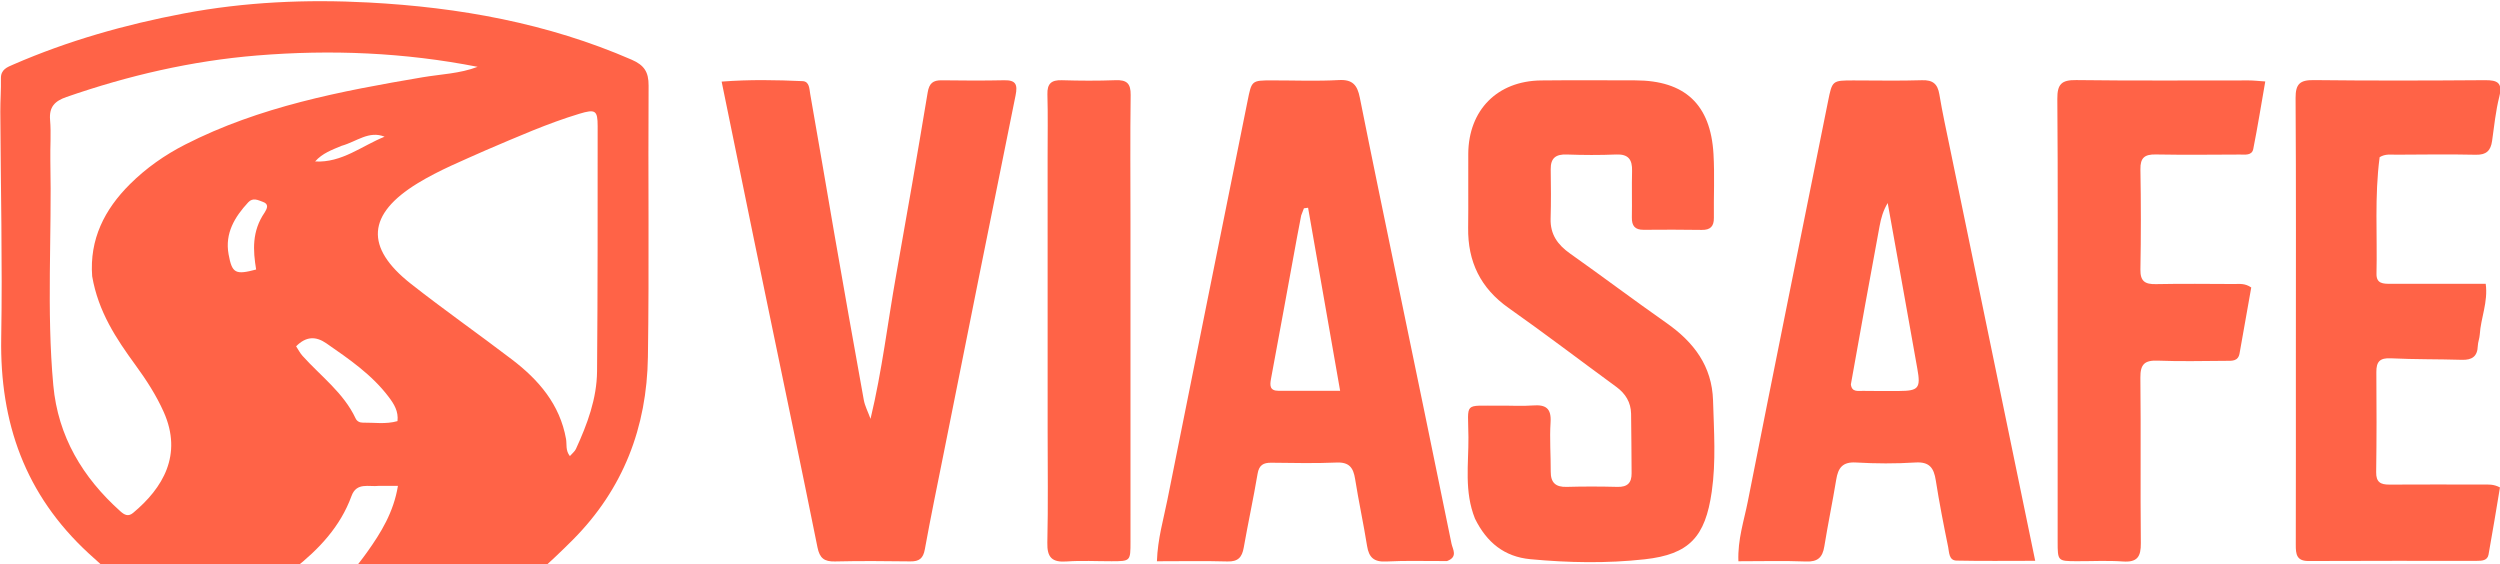
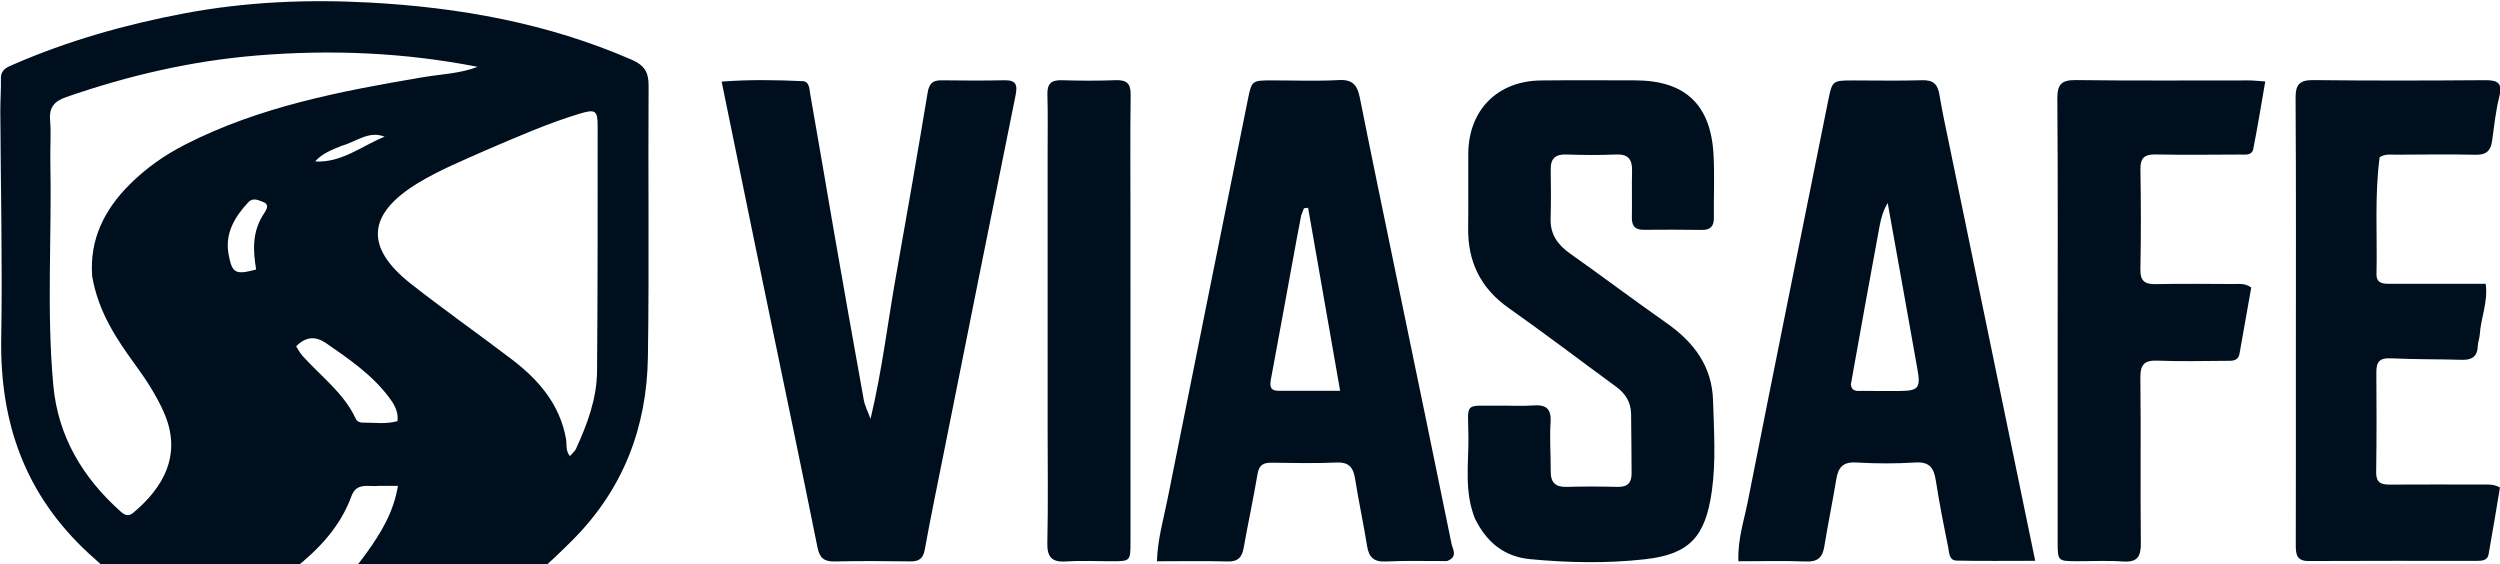
<svg xmlns="http://www.w3.org/2000/svg" version="1.1" viewBox="85 393 861 194">
-   <path fill="#ff6347" opacity="1" stroke="none" d=" M228.493,621.572     C219.129,627.052 210.058,632.315 200.999,637.601     C198.568,639.019 196.23,639.612 193.502,638.099     C165.608,622.63 139.097,605.318 115.513,583.559     C93.619,563.36 84.911,538.558 85.418,509.356     C85.869,483.405 85.233,457.436 85.112,431.474     C85.094,427.65 85.396,423.823 85.318,420.002     C85.255,416.921 87.495,416.129 89.605,415.211     C108.455,407.017 128.086,401.471 148.262,397.646     C169.325,393.652 190.598,392.731 211.885,393.857     C243.102,395.509 273.596,400.971 302.526,413.552     C306.835,415.426 308.408,417.751 308.376,422.479     C308.166,453.631 308.604,484.791 308.14,515.938     C307.779,540.125 299.697,561.393 282.288,578.908     C266.099,595.196 248.009,608.959 228.493,621.572 M116.744,488.147     C115.794,475.41 120.975,465.161 129.747,456.433     C135.338,450.869 141.758,446.367 148.759,442.794     C174.45,429.683 202.373,424.393 230.447,419.627     C236.805,418.547 243.362,418.368 249.494,416.016     C224.27,411.066 198.964,410.017 173.474,412.11     C150.959,413.958 129.192,419.014 107.895,426.403     C103.901,427.789 101.861,429.791 102.247,434.326     C102.641,438.956 102.241,443.648 102.339,448.31     C102.881,474.097 100.994,499.925 103.355,525.676     C104.972,543.312 113.457,557.443 126.468,569.1     C127.855,570.342 129.165,571.038 130.838,569.643     C141.128,561.067 147.942,549.638 141.401,534.927     C138.818,529.119 135.372,523.821 131.632,518.694     C125.032,509.647 118.848,500.378 116.744,488.147 M252.202,444.792     C244.305,448.328 236.259,451.585 228.854,456.105     C211.419,466.749 210.554,478.196 226.53,490.752     C237.91,499.697 249.779,508.017 261.295,516.793     C270.513,523.817 277.814,532.239 279.942,544.188     C280.266,546.009 279.697,548.118 281.271,550.077     C282.115,549.102 282.96,548.469 283.348,547.626     C287.255,539.114 290.543,530.321 290.625,520.869     C290.868,492.73 290.815,464.587 290.831,436.446     C290.834,430.977 290.032,430.519 284.513,432.187     C273.656,435.468 263.311,440.063 252.202,444.792 M215.437,560.336     C212.024,560.731 207.815,559.001 206.058,563.827     C202.219,574.371 194.836,582.159 186.258,588.924     C180.579,593.403 174.652,597.569 168.675,601.994     C172.503,605.659 176.959,607.636 180.833,610.441     C182.599,611.72 183.836,610.804 185.233,609.716     C195.114,602.014 204.12,593.402 211.404,583.201     C216.192,576.495 220.563,569.431 222.048,560.337     C219.86,560.337 218.077,560.337 215.437,560.336 M186.981,512.269     C187.706,513.366 188.307,514.573 189.174,515.541     C195.467,522.569 203.33,528.257 207.478,537.117     C207.924,538.07 208.868,538.574 209.936,538.558     C213.866,538.501 217.843,539.184 221.897,538.033     C222.277,534.636 220.711,532.151 218.896,529.743     C213.086,522.031 205.25,516.693 197.453,511.278     C193.784,508.729 190.424,508.79 186.981,512.269 M176.167,466.155     C177.025,464.77 177.676,463.284 175.577,462.538     C173.942,461.958 172.124,460.911 170.492,462.678     C165.822,467.73 162.414,473.341 163.724,480.57     C164.918,487.158 166.081,487.718 173.214,485.823     C172.137,479.258 171.689,472.658 176.167,466.155 M202.623,443.227     C199.379,444.596 196.022,445.764 193.527,448.609     C202.733,449.115 209.595,443.234 217.457,440.077     C212.005,437.915 207.96,441.722 202.623,443.227 z" />
-   <path fill="#ff6347" opacity="1" stroke="none" d=" M583.366,586.224     C576.101,586.268 569.257,586.015 562.446,586.379     C558.222,586.605 556.457,585.026 555.817,581.02     C554.585,573.315 552.923,565.679 551.701,557.973     C551.088,554.109 549.704,552.105 545.314,552.298     C537.832,552.628 530.324,552.436 522.828,552.363     C520.096,552.336 518.616,553.176 518.111,556.169     C516.676,564.682 514.836,573.125 513.335,581.628     C512.749,584.946 511.358,586.47 507.746,586.367     C499.809,586.14 491.86,586.297 483.442,586.297     C483.705,578.536 485.717,571.84 487.063,565.08     C496.179,519.302 505.461,473.557 514.659,427.796     C516.082,420.712 516.011,420.693 523.148,420.687     C530.812,420.681 538.492,420.996 546.132,420.574     C550.898,420.31 552.473,422.389 553.311,426.583     C557.508,447.582 561.873,468.547 566.204,489.519     C572.45,519.759 578.749,549.988 584.902,580.247     C585.29,582.157 587.217,584.8 583.366,586.224 M533.131,467.196     C532.663,469.637 532.177,472.074 531.728,474.519     C528.734,490.851 525.775,507.19 522.726,523.512     C522.289,525.852 522.348,527.578 525.291,527.589     C532.076,527.613 538.861,527.597 546.541,527.597     C542.778,506.101 539.141,485.325 535.503,464.548     C535.026,464.613 534.548,464.678 534.07,464.743     C533.822,465.346 533.573,465.95 533.131,467.196 z" />
-   <path fill="#ff6347" opacity="1" stroke="none" d=" M756.669,444.495     C766.45,491.7 776.101,538.503 785.924,586.143     C776.347,586.143 767.591,586.26 758.842,586.073     C756.166,586.015 756.316,583.212 755.951,581.428     C754.386,573.784 752.889,566.119 751.68,558.412     C751.014,554.165 749.516,551.976 744.67,552.281     C737.864,552.709 730.993,552.681 724.183,552.282     C719.571,552.012 718.058,554.144 717.401,558.143     C716.137,565.844 714.54,573.49 713.295,581.193     C712.688,584.951 711.053,586.537 707.036,586.381     C699.418,586.085 691.78,586.295 683.704,586.295     C683.418,578.834 685.639,572.325 686.934,565.766     C696.012,519.801 705.333,473.885 714.568,427.951     C716.025,420.702 716.006,420.697 723.433,420.698     C731.266,420.698 739.104,420.877 746.929,420.627     C750.683,420.507 752.318,421.896 752.917,425.513     C753.948,431.736 755.313,437.903 756.669,444.495 M722.443,525.374     C722.745,528.151 724.92,527.587 726.633,527.62     C730.785,527.698 734.94,527.664 739.093,527.652     C745.755,527.632 746.535,526.644 745.336,520.016     C743.745,511.216 742.2,502.408 740.626,493.605     C738.798,483.376 736.959,473.149 735.124,462.922     C733.554,465.52 732.828,468.159 732.333,470.84     C729.023,488.746 725.763,506.661 722.443,525.374 z" />
-   <path fill="#ff6347" opacity="1" stroke="none" d=" M592.989,571.63     C589.231,562.271 590.797,552.84 590.729,543.59     C590.638,531.144 588.828,532.844 601.457,532.704     C605.287,532.662 609.136,532.929 612.945,532.638     C617.376,532.299 619.327,533.628 619.017,538.454     C618.656,544.089 619.099,549.772 619.071,555.434     C619.053,559.24 620.765,560.795 624.58,560.683     C630.404,560.511 636.24,560.533 642.066,560.683     C645.495,560.772 646.961,559.291 646.923,555.963     C646.845,549.139 646.878,542.313 646.747,535.49     C646.672,531.574 644.838,528.564 641.657,526.239     C629.292,517.201 617.112,507.903 604.593,499.084     C594.884,492.244 590.471,483.119 590.63,471.434     C590.745,462.941 590.61,454.445 590.671,445.951     C590.778,430.898 600.684,420.872 615.733,420.705     C626.558,420.585 637.385,420.661 648.212,420.679     C665.243,420.707 674.137,428.925 675.126,446.022     C675.548,453.327 675.168,460.676 675.261,468.003     C675.299,470.967 674.05,472.225 671.086,472.182     C664.424,472.088 657.761,472.072 651.1,472.144     C648.073,472.176 646.958,470.784 647.012,467.876     C647.11,462.548 646.946,457.215 647.085,451.888     C647.186,447.978 645.842,446.029 641.59,446.208     C635.937,446.447 630.261,446.418 624.605,446.211     C620.828,446.073 619.007,447.421 619.068,451.319     C619.157,456.979 619.197,462.646 619.031,468.303     C618.871,473.717 621.462,477.298 625.712,480.306     C636.856,488.191 647.771,496.402 658.946,504.242     C668.318,510.817 674.622,519.048 674.973,530.94     C675.283,541.417 676.021,551.922 674.526,562.347     C672.297,577.9 666.82,583.919 651.437,585.623     C638.394,587.068 625.192,586.82 612.07,585.588     C603.112,584.747 597.053,579.863 592.989,571.63 z" />
-   <path fill="#ff6347" opacity="1" stroke="none" d=" M344.615,475.216     C340.929,457.113 337.297,439.428 333.533,421.103     C343.259,420.356 352.347,420.541 361.421,420.945     C363.799,421.051 363.731,423.64 364.021,425.276     C366.864,441.295 369.531,457.346 372.323,473.375     C375.656,492.505 379.03,511.627 382.488,530.735     C382.864,532.812 383.908,534.768 384.812,537.247     C388.798,520.648 390.718,504.051 393.648,487.641     C397.381,466.728 401.013,445.794 404.492,424.837     C405.02,421.661 406.334,420.611 409.358,420.655     C416.52,420.761 423.687,420.788 430.848,420.641     C434.837,420.56 435.529,422.082 434.767,425.837     C426.431,466.865 418.249,507.923 410.035,548.975     C407.82,560.044 405.525,571.098 403.51,582.203     C402.944,585.318 401.575,586.385 398.538,586.344     C389.876,586.226 381.208,586.16 372.549,586.365     C368.88,586.452 367.292,585.241 366.543,581.519     C361.035,554.168 355.31,526.862 349.648,499.543     C347.996,491.572 346.329,483.604 344.615,475.216 z" />
-   <path fill="#ff6347" opacity="1" stroke="none" d=" M904.547,447.133     C902.764,460.684 903.776,473.997 903.464,487.282     C903.383,490.724 905.806,490.748 908.266,490.744     C917.262,490.731 926.258,490.74 935.253,490.741     C937.059,490.741 938.865,490.741 941.079,490.741     C941.939,497.043 939.368,502.525 939.031,508.222     C938.953,509.535 938.399,510.825 938.355,512.135     C938.231,515.758 936.368,517.028 932.879,516.922     C924.726,516.673 916.558,516.805 908.415,516.402     C904.632,516.215 903.387,517.535 903.417,521.163     C903.515,532.656 903.515,544.152 903.354,555.645     C903.306,559.082 904.894,559.915 907.906,559.896     C918.734,559.828 929.562,559.867 940.39,559.882     C942.035,559.884 943.721,559.69 945.985,560.872     C944.707,568.47 943.461,576.252 942.05,584.004     C941.672,586.083 939.738,586.151 938.043,586.153     C918.719,586.169 899.395,586.114 880.072,586.213     C875.932,586.235 875.66,583.852 875.668,580.694     C875.722,559.871 875.694,539.048 875.695,518.224     C875.695,487.739 875.794,457.253 875.6,426.769     C875.569,421.907 877.105,420.532 881.862,420.587     C901.517,420.815 921.176,420.762 940.832,420.614     C945.162,420.582 946.959,421.511 945.756,426.308     C944.509,431.283 943.989,436.447 943.273,441.545     C942.806,444.875 941.295,446.375 937.692,446.296     C928.534,446.097 919.369,446.226 910.207,446.275     C908.4,446.285 906.53,445.928 904.547,447.133 z" />
-   <path fill="#ff6347" opacity="1" stroke="none" d=" M793.654,512     C793.654,483.352 793.773,455.204 793.545,427.058     C793.504,421.989 794.995,420.515 800.036,420.582     C819.852,420.844 839.674,420.679 859.494,420.698     C861.122,420.7 862.75,420.897 865.158,421.055     C863.751,429.102 862.532,436.729 861.028,444.298     C860.56,446.654 858.186,446.219 856.417,446.227     C846.757,446.27 837.095,446.372 827.438,446.198     C823.634,446.129 822.089,447.308 822.16,451.325     C822.365,462.814 822.367,474.311 822.159,485.799     C822.085,489.874 823.737,490.93 827.492,490.853     C836.482,490.67 845.479,490.781 854.473,490.813     C856.261,490.819 858.138,490.493 860.33,492.008     C859.011,499.447 857.653,507.079 856.305,514.712     C855.812,517.503 853.62,517.262 851.648,517.271     C843.82,517.307 835.983,517.519 828.168,517.207     C823.632,517.025 822.09,518.416 822.146,523.096     C822.371,542.08 822.101,561.07 822.304,580.055     C822.354,584.738 821.078,586.721 816.134,586.373     C810.831,585.999 805.481,586.299 800.151,586.275     C793.679,586.246 793.658,586.233 793.656,579.455     C793.646,557.136 793.654,534.818 793.654,512 z" />
-   <path fill="#ff6347" opacity="1" stroke="none" d=" M445.798,447     C445.793,439.505 445.931,432.506 445.727,425.517     C445.619,421.781 447.094,420.517 450.716,420.629     C456.872,420.818 463.045,420.851 469.198,420.619     C473.049,420.474 474.454,421.72 474.399,425.73     C474.201,440.216 474.333,454.707 474.335,469.197     C474.34,506.003 474.348,542.81 474.342,579.616     C474.341,586.269 474.314,586.278 467.835,586.291     C462.672,586.302 457.489,586.005 452.352,586.368     C447.36,586.721 445.583,585.015 445.702,579.901     C446.002,567.084 445.808,554.256 445.807,541.432     C445.806,510.121 445.802,478.811 445.798,447 z" />
+   <path fill="#000f1e" opacity="1" stroke="none" d=" M228.493,621.572     C219.129,627.052 210.058,632.315 200.999,637.601     C198.568,639.019 196.23,639.612 193.502,638.099     C165.608,622.63 139.097,605.318 115.513,583.559     C93.619,563.36 84.911,538.558 85.418,509.356     C85.869,483.405 85.233,457.436 85.112,431.474     C85.094,427.65 85.396,423.823 85.318,420.002     C85.255,416.921 87.495,416.129 89.605,415.211     C108.455,407.017 128.086,401.471 148.262,397.646     C169.325,393.652 190.598,392.731 211.885,393.857     C243.102,395.509 273.596,400.971 302.526,413.552     C306.835,415.426 308.408,417.751 308.376,422.479     C308.166,453.631 308.604,484.791 308.14,515.938     C307.779,540.125 299.697,561.393 282.288,578.908     C266.099,595.196 248.009,608.959 228.493,621.572 M116.744,488.147     C115.794,475.41 120.975,465.161 129.747,456.433     C135.338,450.869 141.758,446.367 148.759,442.794     C174.45,429.683 202.373,424.393 230.447,419.627     C236.805,418.547 243.362,418.368 249.494,416.016     C224.27,411.066 198.964,410.017 173.474,412.11     C150.959,413.958 129.192,419.014 107.895,426.403     C103.901,427.789 101.861,429.791 102.247,434.326     C102.641,438.956 102.241,443.648 102.339,448.31     C102.881,474.097 100.994,499.925 103.355,525.676     C104.972,543.312 113.457,557.443 126.468,569.1     C127.855,570.342 129.165,571.038 130.838,569.643     C141.128,561.067 147.942,549.638 141.401,534.927     C138.818,529.119 135.372,523.821 131.632,518.694     C125.032,509.647 118.848,500.378 116.744,488.147 M252.202,444.792     C244.305,448.328 236.259,451.585 228.854,456.105     C211.419,466.749 210.554,478.196 226.53,490.752     C237.91,499.697 249.779,508.017 261.295,516.793     C270.513,523.817 277.814,532.239 279.942,544.188     C280.266,546.009 279.697,548.118 281.271,550.077     C282.115,549.102 282.96,548.469 283.348,547.626     C287.255,539.114 290.543,530.321 290.625,520.869     C290.868,492.73 290.815,464.587 290.831,436.446     C290.834,430.977 290.032,430.519 284.513,432.187     C273.656,435.468 263.311,440.063 252.202,444.792 M215.437,560.336     C212.024,560.731 207.815,559.001 206.058,563.827     C202.219,574.371 194.836,582.159 186.258,588.924     C180.579,593.403 174.652,597.569 168.675,601.994     C172.503,605.659 176.959,607.636 180.833,610.441     C182.599,611.72 183.836,610.804 185.233,609.716     C195.114,602.014 204.12,593.402 211.404,583.201     C216.192,576.495 220.563,569.431 222.048,560.337     C219.86,560.337 218.077,560.337 215.437,560.336 M186.981,512.269     C187.706,513.366 188.307,514.573 189.174,515.541     C195.467,522.569 203.33,528.257 207.478,537.117     C207.924,538.07 208.868,538.574 209.936,538.558     C213.866,538.501 217.843,539.184 221.897,538.033     C222.277,534.636 220.711,532.151 218.896,529.743     C213.086,522.031 205.25,516.693 197.453,511.278     C193.784,508.729 190.424,508.79 186.981,512.269 M176.167,466.155     C177.025,464.77 177.676,463.284 175.577,462.538     C173.942,461.958 172.124,460.911 170.492,462.678     C165.822,467.73 162.414,473.341 163.724,480.57     C164.918,487.158 166.081,487.718 173.214,485.823     C172.137,479.258 171.689,472.658 176.167,466.155 M202.623,443.227     C199.379,444.596 196.022,445.764 193.527,448.609     C202.733,449.115 209.595,443.234 217.457,440.077     C212.005,437.915 207.96,441.722 202.623,443.227 z" />
+   <path fill="#000f1e" opacity="1" stroke="none" d=" M583.366,586.224     C576.101,586.268 569.257,586.015 562.446,586.379     C558.222,586.605 556.457,585.026 555.817,581.02     C554.585,573.315 552.923,565.679 551.701,557.973     C551.088,554.109 549.704,552.105 545.314,552.298     C537.832,552.628 530.324,552.436 522.828,552.363     C520.096,552.336 518.616,553.176 518.111,556.169     C516.676,564.682 514.836,573.125 513.335,581.628     C512.749,584.946 511.358,586.47 507.746,586.367     C499.809,586.14 491.86,586.297 483.442,586.297     C483.705,578.536 485.717,571.84 487.063,565.08     C496.179,519.302 505.461,473.557 514.659,427.796     C516.082,420.712 516.011,420.693 523.148,420.687     C530.812,420.681 538.492,420.996 546.132,420.574     C550.898,420.31 552.473,422.389 553.311,426.583     C557.508,447.582 561.873,468.547 566.204,489.519     C572.45,519.759 578.749,549.988 584.902,580.247     C585.29,582.157 587.217,584.8 583.366,586.224 M533.131,467.196     C532.663,469.637 532.177,472.074 531.728,474.519     C528.734,490.851 525.775,507.19 522.726,523.512     C522.289,525.852 522.348,527.578 525.291,527.589     C532.076,527.613 538.861,527.597 546.541,527.597     C542.778,506.101 539.141,485.325 535.503,464.548     C535.026,464.613 534.548,464.678 534.07,464.743     C533.822,465.346 533.573,465.95 533.131,467.196 z" />
+   <path fill="#000f1e" opacity="1" stroke="none" d=" M756.669,444.495     C766.45,491.7 776.101,538.503 785.924,586.143     C776.347,586.143 767.591,586.26 758.842,586.073     C756.166,586.015 756.316,583.212 755.951,581.428     C754.386,573.784 752.889,566.119 751.68,558.412     C751.014,554.165 749.516,551.976 744.67,552.281     C737.864,552.709 730.993,552.681 724.183,552.282     C719.571,552.012 718.058,554.144 717.401,558.143     C716.137,565.844 714.54,573.49 713.295,581.193     C712.688,584.951 711.053,586.537 707.036,586.381     C699.418,586.085 691.78,586.295 683.704,586.295     C683.418,578.834 685.639,572.325 686.934,565.766     C696.012,519.801 705.333,473.885 714.568,427.951     C716.025,420.702 716.006,420.697 723.433,420.698     C731.266,420.698 739.104,420.877 746.929,420.627     C750.683,420.507 752.318,421.896 752.917,425.513     C753.948,431.736 755.313,437.903 756.669,444.495 M722.443,525.374     C722.745,528.151 724.92,527.587 726.633,527.62     C730.785,527.698 734.94,527.664 739.093,527.652     C745.755,527.632 746.535,526.644 745.336,520.016     C743.745,511.216 742.2,502.408 740.626,493.605     C738.798,483.376 736.959,473.149 735.124,462.922     C733.554,465.52 732.828,468.159 732.333,470.84     C729.023,488.746 725.763,506.661 722.443,525.374 z" />
+   <path fill="#000f1e" opacity="1" stroke="none" d=" M592.989,571.63     C589.231,562.271 590.797,552.84 590.729,543.59     C590.638,531.144 588.828,532.844 601.457,532.704     C605.287,532.662 609.136,532.929 612.945,532.638     C617.376,532.299 619.327,533.628 619.017,538.454     C618.656,544.089 619.099,549.772 619.071,555.434     C619.053,559.24 620.765,560.795 624.58,560.683     C630.404,560.511 636.24,560.533 642.066,560.683     C645.495,560.772 646.961,559.291 646.923,555.963     C646.845,549.139 646.878,542.313 646.747,535.49     C646.672,531.574 644.838,528.564 641.657,526.239     C629.292,517.201 617.112,507.903 604.593,499.084     C594.884,492.244 590.471,483.119 590.63,471.434     C590.745,462.941 590.61,454.445 590.671,445.951     C590.778,430.898 600.684,420.872 615.733,420.705     C626.558,420.585 637.385,420.661 648.212,420.679     C665.243,420.707 674.137,428.925 675.126,446.022     C675.548,453.327 675.168,460.676 675.261,468.003     C675.299,470.967 674.05,472.225 671.086,472.182     C664.424,472.088 657.761,472.072 651.1,472.144     C648.073,472.176 646.958,470.784 647.012,467.876     C647.11,462.548 646.946,457.215 647.085,451.888     C647.186,447.978 645.842,446.029 641.59,446.208     C635.937,446.447 630.261,446.418 624.605,446.211     C620.828,446.073 619.007,447.421 619.068,451.319     C619.157,456.979 619.197,462.646 619.031,468.303     C618.871,473.717 621.462,477.298 625.712,480.306     C636.856,488.191 647.771,496.402 658.946,504.242     C668.318,510.817 674.622,519.048 674.973,530.94     C675.283,541.417 676.021,551.922 674.526,562.347     C672.297,577.9 666.82,583.919 651.437,585.623     C638.394,587.068 625.192,586.82 612.07,585.588     C603.112,584.747 597.053,579.863 592.989,571.63 z" />
+   <path fill="#000f1e" opacity="1" stroke="none" d=" M344.615,475.216     C340.929,457.113 337.297,439.428 333.533,421.103     C343.259,420.356 352.347,420.541 361.421,420.945     C363.799,421.051 363.731,423.64 364.021,425.276     C366.864,441.295 369.531,457.346 372.323,473.375     C375.656,492.505 379.03,511.627 382.488,530.735     C382.864,532.812 383.908,534.768 384.812,537.247     C388.798,520.648 390.718,504.051 393.648,487.641     C397.381,466.728 401.013,445.794 404.492,424.837     C405.02,421.661 406.334,420.611 409.358,420.655     C416.52,420.761 423.687,420.788 430.848,420.641     C434.837,420.56 435.529,422.082 434.767,425.837     C426.431,466.865 418.249,507.923 410.035,548.975     C407.82,560.044 405.525,571.098 403.51,582.203     C402.944,585.318 401.575,586.385 398.538,586.344     C389.876,586.226 381.208,586.16 372.549,586.365     C368.88,586.452 367.292,585.241 366.543,581.519     C361.035,554.168 355.31,526.862 349.648,499.543     C347.996,491.572 346.329,483.604 344.615,475.216 z" />
+   <path fill="#000f1e" opacity="1" stroke="none" d=" M904.547,447.133     C902.764,460.684 903.776,473.997 903.464,487.282     C903.383,490.724 905.806,490.748 908.266,490.744     C917.262,490.731 926.258,490.74 935.253,490.741     C937.059,490.741 938.865,490.741 941.079,490.741     C941.939,497.043 939.368,502.525 939.031,508.222     C938.953,509.535 938.399,510.825 938.355,512.135     C938.231,515.758 936.368,517.028 932.879,516.922     C924.726,516.673 916.558,516.805 908.415,516.402     C904.632,516.215 903.387,517.535 903.417,521.163     C903.515,532.656 903.515,544.152 903.354,555.645     C903.306,559.082 904.894,559.915 907.906,559.896     C918.734,559.828 929.562,559.867 940.39,559.882     C942.035,559.884 943.721,559.69 945.985,560.872     C944.707,568.47 943.461,576.252 942.05,584.004     C941.672,586.083 939.738,586.151 938.043,586.153     C918.719,586.169 899.395,586.114 880.072,586.213     C875.932,586.235 875.66,583.852 875.668,580.694     C875.722,559.871 875.694,539.048 875.695,518.224     C875.695,487.739 875.794,457.253 875.6,426.769     C875.569,421.907 877.105,420.532 881.862,420.587     C901.517,420.815 921.176,420.762 940.832,420.614     C945.162,420.582 946.959,421.511 945.756,426.308     C944.509,431.283 943.989,436.447 943.273,441.545     C942.806,444.875 941.295,446.375 937.692,446.296     C928.534,446.097 919.369,446.226 910.207,446.275     C908.4,446.285 906.53,445.928 904.547,447.133 z" />
+   <path fill="#000f1e" opacity="1" stroke="none" d=" M793.654,512     C793.654,483.352 793.773,455.204 793.545,427.058     C793.504,421.989 794.995,420.515 800.036,420.582     C819.852,420.844 839.674,420.679 859.494,420.698     C861.122,420.7 862.75,420.897 865.158,421.055     C863.751,429.102 862.532,436.729 861.028,444.298     C860.56,446.654 858.186,446.219 856.417,446.227     C846.757,446.27 837.095,446.372 827.438,446.198     C823.634,446.129 822.089,447.308 822.16,451.325     C822.365,462.814 822.367,474.311 822.159,485.799     C822.085,489.874 823.737,490.93 827.492,490.853     C836.482,490.67 845.479,490.781 854.473,490.813     C856.261,490.819 858.138,490.493 860.33,492.008     C859.011,499.447 857.653,507.079 856.305,514.712     C855.812,517.503 853.62,517.262 851.648,517.271     C843.82,517.307 835.983,517.519 828.168,517.207     C823.632,517.025 822.09,518.416 822.146,523.096     C822.371,542.08 822.101,561.07 822.304,580.055     C822.354,584.738 821.078,586.721 816.134,586.373     C810.831,585.999 805.481,586.299 800.151,586.275     C793.679,586.246 793.658,586.233 793.656,579.455     C793.646,557.136 793.654,534.818 793.654,512 z" />
+   <path fill="#000f1e" opacity="1" stroke="none" d=" M445.798,447     C445.793,439.505 445.931,432.506 445.727,425.517     C445.619,421.781 447.094,420.517 450.716,420.629     C456.872,420.818 463.045,420.851 469.198,420.619     C473.049,420.474 474.454,421.72 474.399,425.73     C474.201,440.216 474.333,454.707 474.335,469.197     C474.34,506.003 474.348,542.81 474.342,579.616     C474.341,586.269 474.314,586.278 467.835,586.291     C462.672,586.302 457.489,586.005 452.352,586.368     C447.36,586.721 445.583,585.015 445.702,579.901     C446.002,567.084 445.808,554.256 445.807,541.432     C445.806,510.121 445.802,478.811 445.798,447 z" />
</svg>
